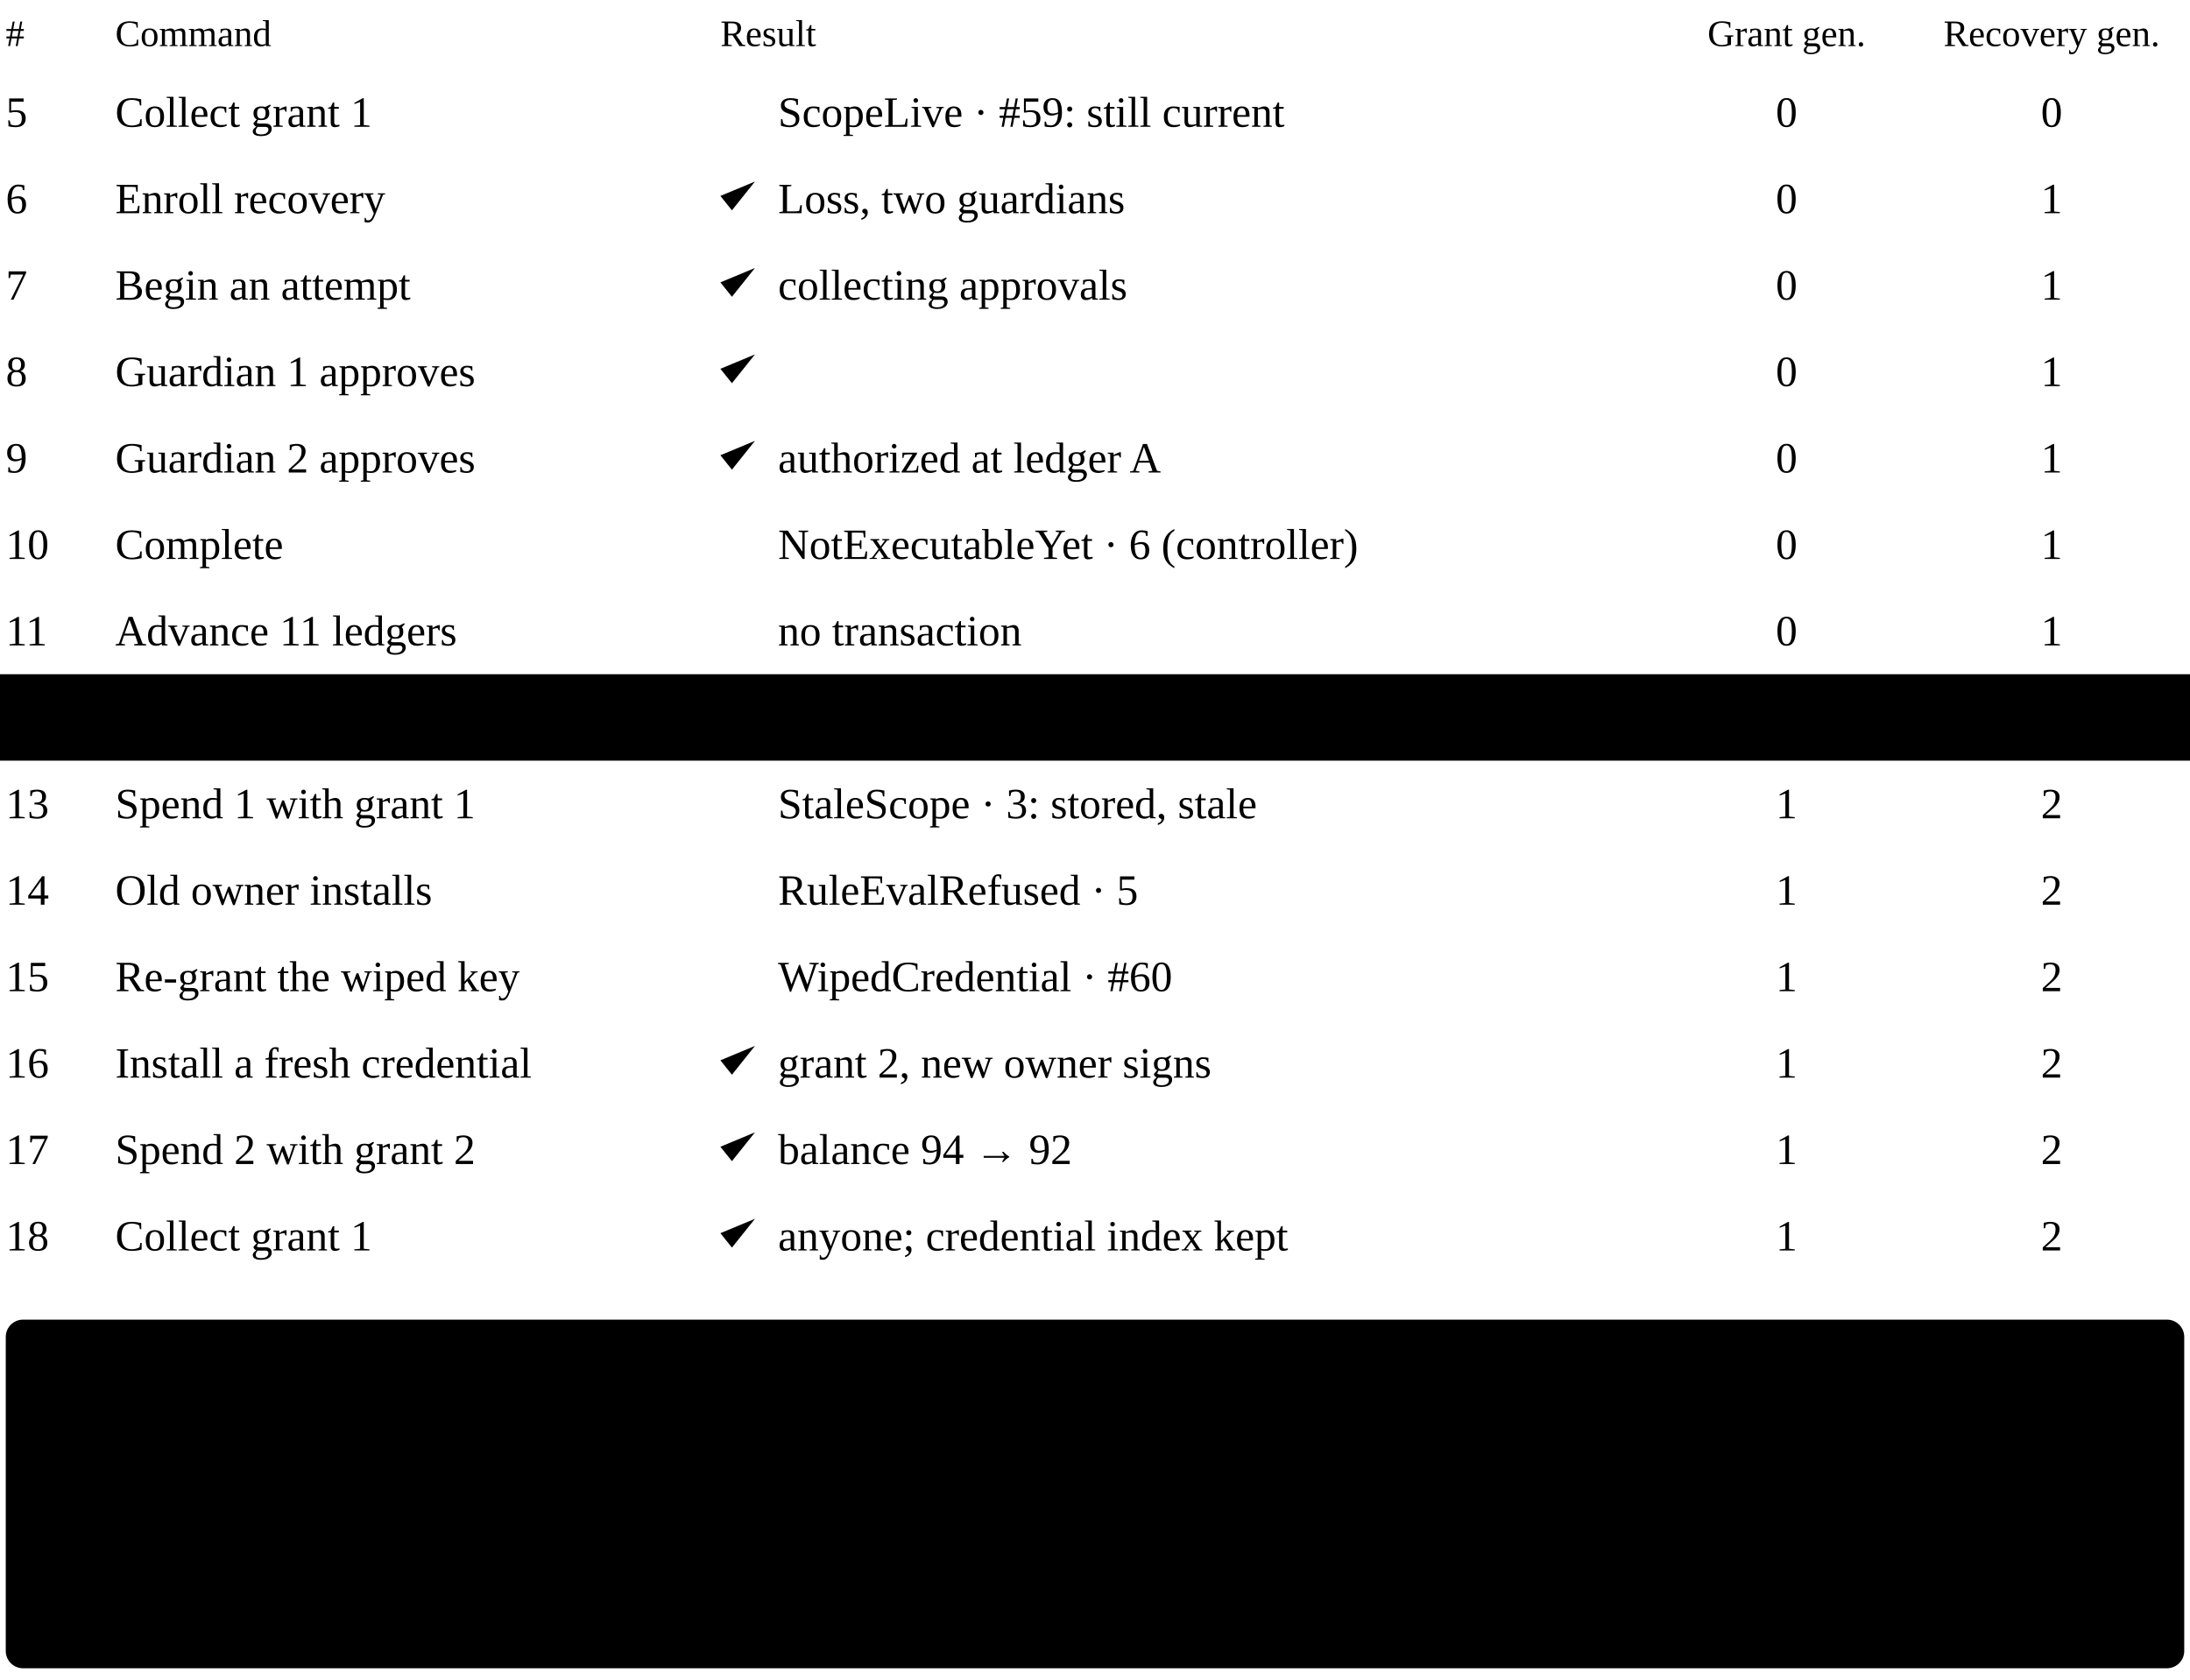
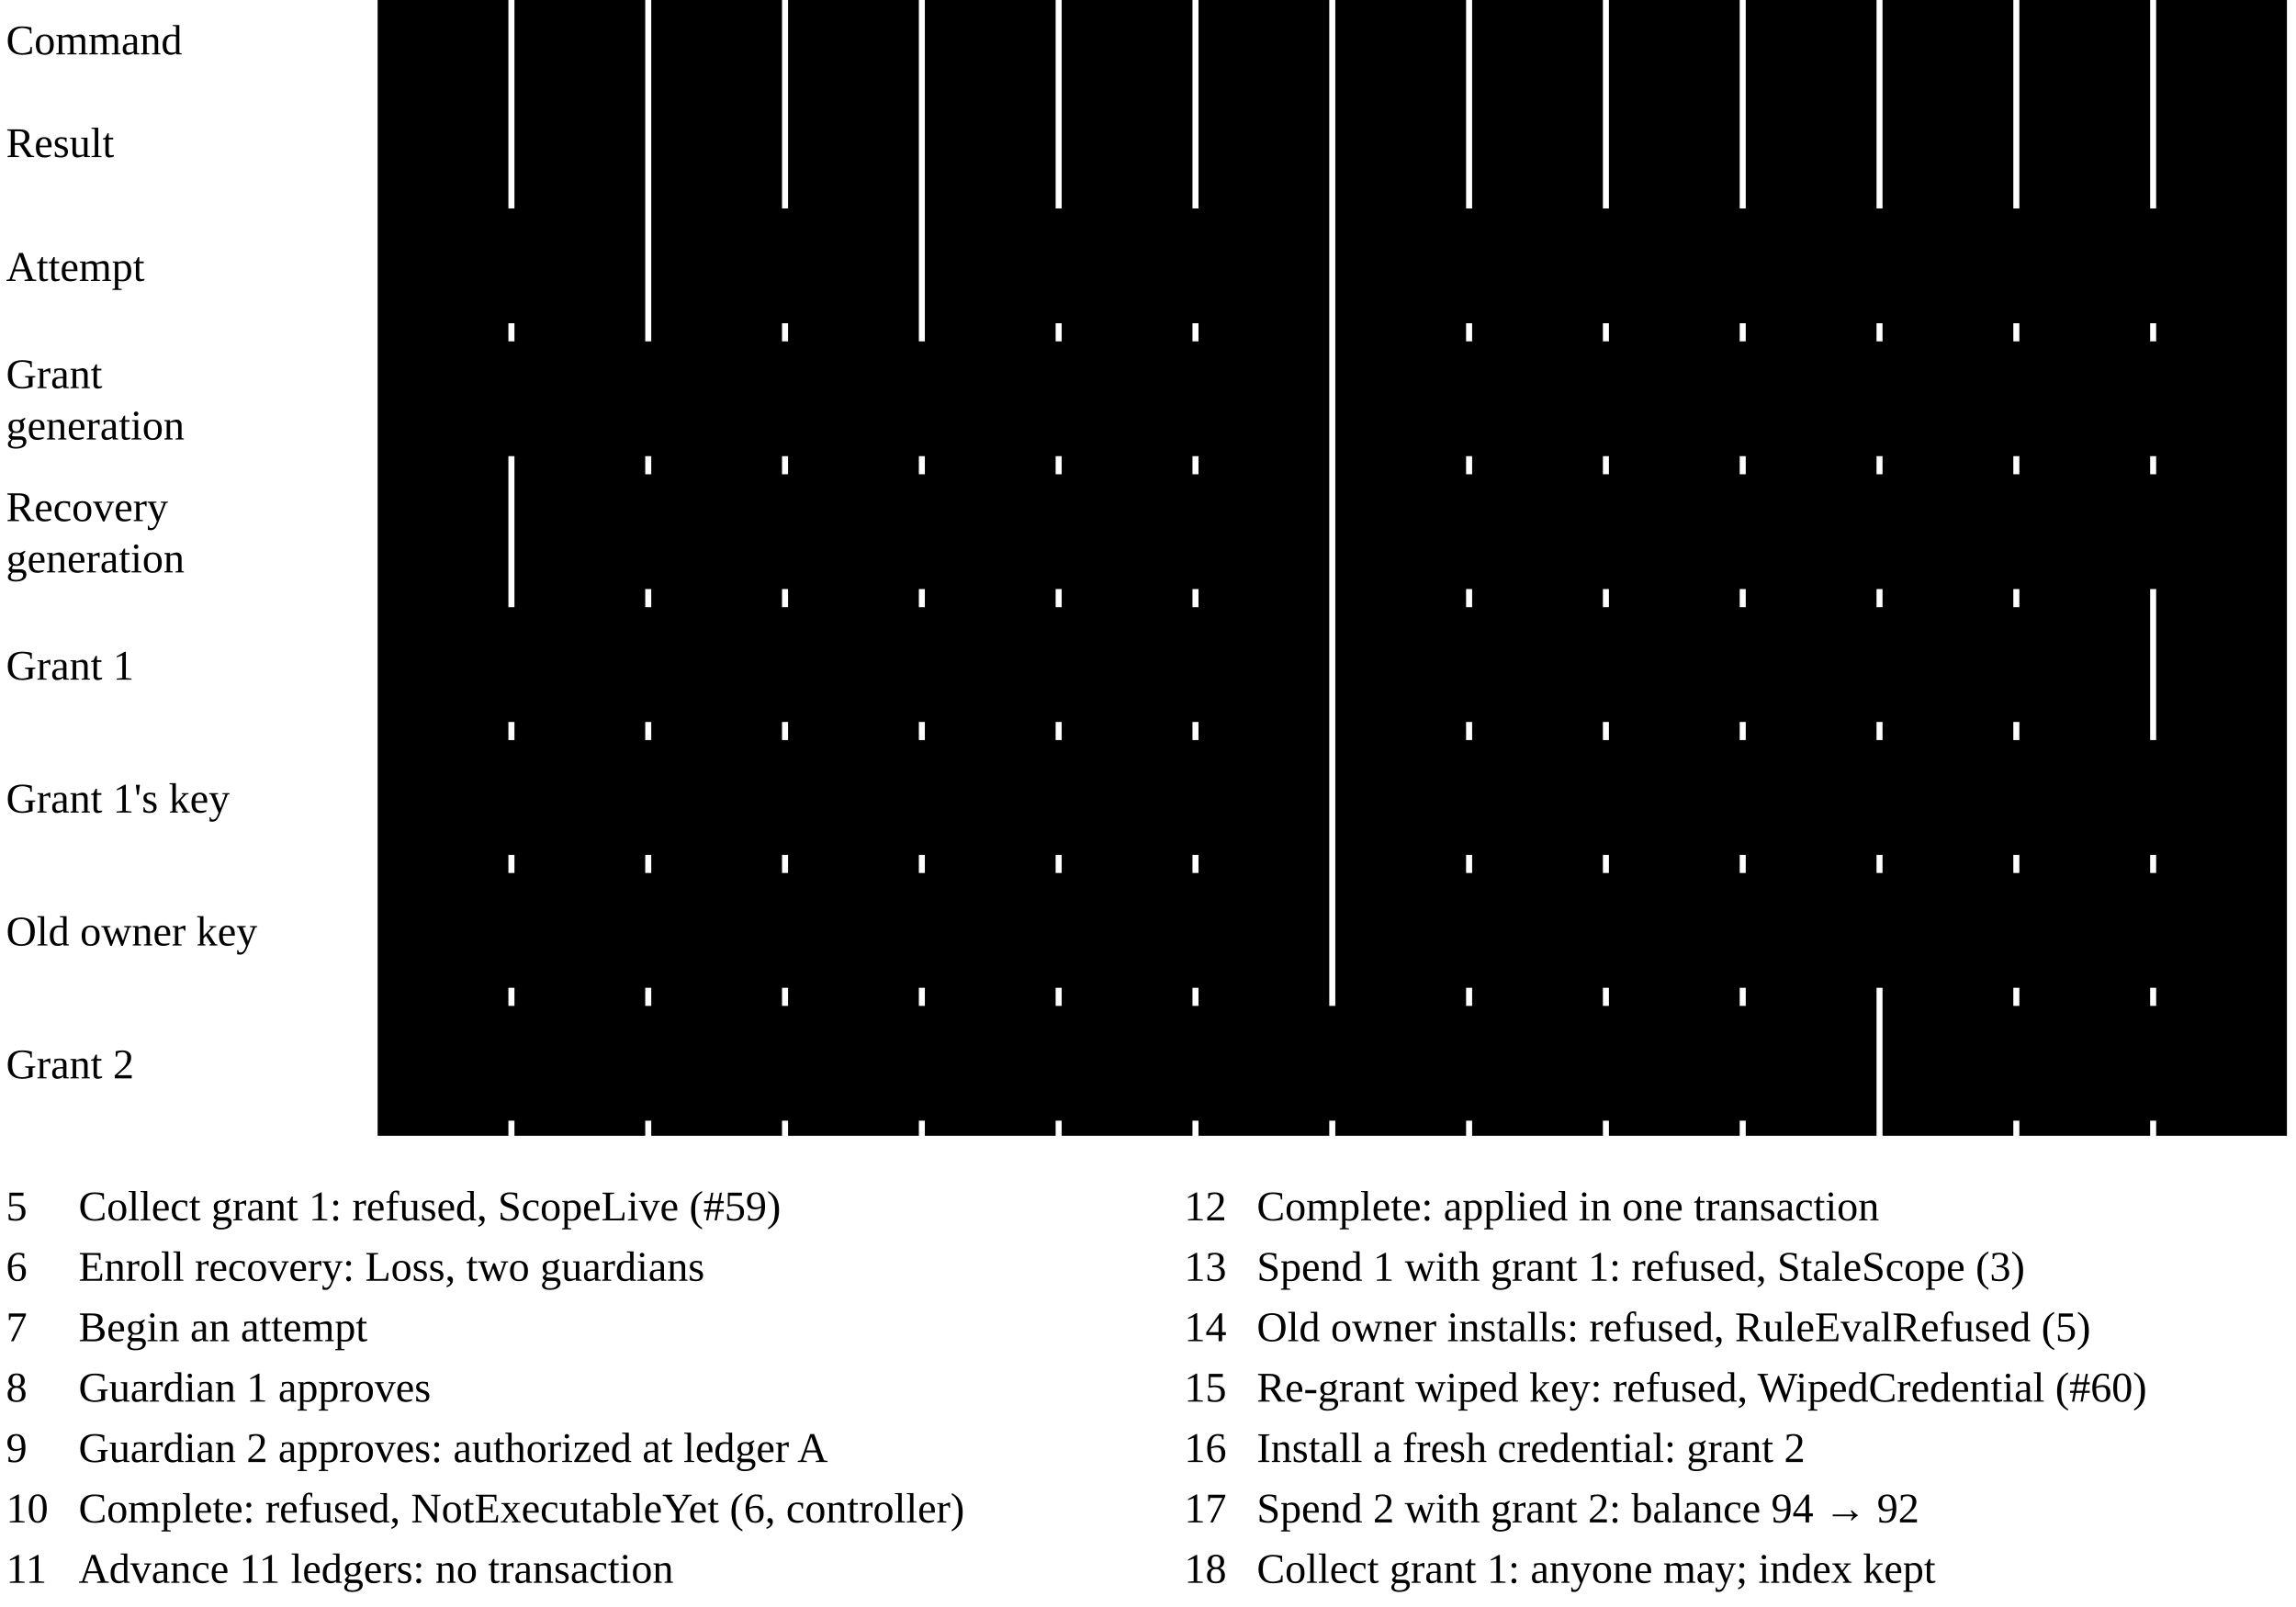
- <svg class="wide" viewBox="0 0 760 583" role="img" aria-labelledby="fig-8-title" aria-describedby="fig-8-text">
-   <text x="2" y="16" class="m tag" font-size="13">#</text>
-   <text x="40" y="16" class="m tag" font-size="13">Command</text>
-   <text x="250" y="16" class="m tag" font-size="13">Result</text>
-   <text x="620" y="16" class="m tag" font-size="13" text-anchor="middle">Grant gen.</text>
-   <text x="712" y="16" class="m tag" font-size="13" text-anchor="middle">Recovery gen.</text>
-   <line x1="0" y1="24" x2="760" y2="24" class="rule" />
-   <text x="2" y="44" class="m" font-size="15">5</text>
-   <text x="40" y="44" class="x" font-size="15">Collect grant 1</text>
-   <path d="M251 35l10 10M261 35l-10 10" class="gl-d" />
-   <text x="270" y="44" class="d" font-size="15">
-     <tspan class="mono">ScopeLive</tspan> · #59: still current</text>
-   <text x="620" y="44" class="x" font-size="15" text-anchor="middle">0</text>
-   <text x="712" y="44" class="x" font-size="15" text-anchor="middle">0</text>
-   <line x1="0" y1="54" x2="760" y2="54" class="rule" />
-   <text x="2" y="74" class="m" font-size="15">6</text>
-   <text x="40" y="74" class="x" font-size="15">Enroll recovery</text>
-   <path d="M250 68l4 5l8-10" class="gl" />
-   <text x="270" y="74" class="x" font-size="15">Loss, two guardians</text>
-   <text x="620" y="74" class="x" font-size="15" text-anchor="middle">0</text>
-   <text x="712" y="74" class="x" font-size="15" text-anchor="middle">1</text>
-   <line x1="0" y1="84" x2="760" y2="84" class="rule" />
-   <text x="2" y="104" class="m" font-size="15">7</text>
-   <text x="40" y="104" class="x" font-size="15">Begin an attempt</text>
-   <path d="M250 98l4 5l8-10" class="gl" />
-   <text x="270" y="104" class="x" font-size="15">collecting approvals</text>
-   <text x="620" y="104" class="x" font-size="15" text-anchor="middle">0</text>
-   <text x="712" y="104" class="x" font-size="15" text-anchor="middle">1</text>
-   <line x1="0" y1="114" x2="760" y2="114" class="rule" />
-   <text x="2" y="134" class="m" font-size="15">8</text>
-   <text x="40" y="134" class="x" font-size="15">Guardian 1 approves</text>
-   <path d="M250 128l4 5l8-10" class="gl" />
-   <text x="270" y="134" class="x" font-size="15" />
-   <text x="620" y="134" class="x" font-size="15" text-anchor="middle">0</text>
-   <text x="712" y="134" class="x" font-size="15" text-anchor="middle">1</text>
-   <line x1="0" y1="144" x2="760" y2="144" class="rule" />
-   <text x="2" y="164" class="m" font-size="15">9</text>
-   <text x="40" y="164" class="x" font-size="15">Guardian 2 approves</text>
-   <path d="M250 158l4 5l8-10" class="gl" />
-   <text x="270" y="164" class="x" font-size="15">authorized at ledger A</text>
-   <text x="620" y="164" class="x" font-size="15" text-anchor="middle">0</text>
-   <text x="712" y="164" class="x" font-size="15" text-anchor="middle">1</text>
-   <line x1="0" y1="174" x2="760" y2="174" class="rule" />
-   <text x="2" y="194" class="m" font-size="15">10</text>
-   <text x="40" y="194" class="x" font-size="15">Complete</text>
-   <path d="M251 185l10 10M261 185l-10 10" class="gl-d" />
-   <text x="270" y="194" class="d" font-size="15">
-     <tspan class="mono">NotExecutableYet</tspan> · 6 (controller)</text>
-   <text x="620" y="194" class="x" font-size="15" text-anchor="middle">0</text>
-   <text x="712" y="194" class="x" font-size="15" text-anchor="middle">1</text>
-   <line x1="0" y1="204" x2="760" y2="204" class="rule" />
-   <text x="2" y="224" class="m" font-size="15">11</text>
-   <text x="40" y="224" class="x" font-size="15">Advance 11 ledgers</text>
-   <text x="270" y="224" class="x" font-size="15">no transaction</text>
-   <text x="620" y="224" class="x" font-size="15" text-anchor="middle">0</text>
-   <text x="712" y="224" class="x" font-size="15" text-anchor="middle">1</text>
-   <rect x="0" y="234" width="760" height="30" rx="0" class="band" />
-   <line x1="0" y1="234" x2="760" y2="234" class="rule" />
-   <text x="2" y="254" class="m" font-size="15">12</text>
-   <text x="40" y="254" class="x" font-size="15">Complete</text>
-   <path d="M250 248l4 5l8-10" class="gl" />
-   <text x="270" y="254" class="x" font-size="15">one transaction in [A + 10, A + 110)</text>
-   <text x="620" y="254" class="a" font-size="15" text-anchor="middle">1</text>
-   <text x="712" y="254" class="x" font-size="15" text-anchor="middle">2</text>
-   <line x1="0" y1="264" x2="760" y2="264" class="rule" />
-   <text x="2" y="284" class="m" font-size="15">13</text>
-   <text x="40" y="284" class="x" font-size="15">Spend 1 with grant 1</text>
-   <path d="M251 275l10 10M261 275l-10 10" class="gl-d" />
-   <text x="270" y="284" class="d" font-size="15">
-     <tspan class="mono">StaleScope</tspan> · 3: stored, stale</text>
-   <text x="620" y="284" class="a" font-size="15" text-anchor="middle">1</text>
-   <text x="712" y="284" class="x" font-size="15" text-anchor="middle">2</text>
-   <line x1="0" y1="294" x2="760" y2="294" class="rule" />
-   <text x="2" y="314" class="m" font-size="15">14</text>
-   <text x="40" y="314" class="x" font-size="15">Old owner installs</text>
-   <path d="M251 305l10 10M261 305l-10 10" class="gl-d" />
-   <text x="270" y="314" class="d" font-size="15">
-     <tspan class="mono">RuleEvalRefused</tspan> · 5</text>
-   <text x="620" y="314" class="a" font-size="15" text-anchor="middle">1</text>
-   <text x="712" y="314" class="x" font-size="15" text-anchor="middle">2</text>
-   <line x1="0" y1="324" x2="760" y2="324" class="rule" />
-   <text x="2" y="344" class="m" font-size="15">15</text>
-   <text x="40" y="344" class="x" font-size="15">Re-grant the wiped key</text>
-   <path d="M251 335l10 10M261 335l-10 10" class="gl-d" />
-   <text x="270" y="344" class="d" font-size="15">
-     <tspan class="mono">WipedCredential</tspan> · #60</text>
-   <text x="620" y="344" class="a" font-size="15" text-anchor="middle">1</text>
-   <text x="712" y="344" class="x" font-size="15" text-anchor="middle">2</text>
-   <line x1="0" y1="354" x2="760" y2="354" class="rule" />
-   <text x="2" y="374" class="m" font-size="15">16</text>
-   <text x="40" y="374" class="x" font-size="15">Install a fresh credential</text>
-   <path d="M250 368l4 5l8-10" class="gl" />
-   <text x="270" y="374" class="x" font-size="15">grant 2, new owner signs</text>
-   <text x="620" y="374" class="a" font-size="15" text-anchor="middle">1</text>
-   <text x="712" y="374" class="x" font-size="15" text-anchor="middle">2</text>
-   <line x1="0" y1="384" x2="760" y2="384" class="rule" />
-   <text x="2" y="404" class="m" font-size="15">17</text>
-   <text x="40" y="404" class="x" font-size="15">Spend 2 with grant 2</text>
-   <path d="M250 398l4 5l8-10" class="gl" />
-   <text x="270" y="404" class="x" font-size="15">balance 94 → 92</text>
-   <text x="620" y="404" class="a" font-size="15" text-anchor="middle">1</text>
-   <text x="712" y="404" class="x" font-size="15" text-anchor="middle">2</text>
-   <line x1="0" y1="414" x2="760" y2="414" class="rule" />
-   <text x="2" y="434" class="m" font-size="15">18</text>
-   <text x="40" y="434" class="x" font-size="15">Collect grant 1</text>
-   <path d="M250 428l4 5l8-10" class="gl" />
-   <text x="270" y="434" class="x" font-size="15">anyone; credential index kept</text>
-   <text x="620" y="434" class="a" font-size="15" text-anchor="middle">1</text>
-   <text x="712" y="434" class="x" font-size="15" text-anchor="middle">2</text>
-   <line x1="0" y1="444" x2="760" y2="444" class="rule" />
-   <rect x="2" y="458" width="756" height="121" rx="6" class="bx" />
-   <text x="14" y="483" class="x" font-size="15">Command 12 in one transaction: the target document is applied, the grant generation</text>
-   <text x="14" y="503" class="x" font-size="15">goes 0 → 1, the replaced owner key is revoked, any freeze is lifted, any pending</text>
-   <text x="14" y="523" class="x" font-size="15">upgrade is dropped, and the recovery generation and the revision advance. Grant 1 stops</text>
-   <text x="14" y="543" class="x" font-size="15">authorizing here; its storage remains until command 18, and its key stays barred after</text>
-   <text x="14" y="563" class="x" font-size="15">that.</text>
+ <svg class="wide" viewBox="0 0 760 532" role="img" aria-labelledby="fig-recovery-title" aria-describedby="fig-recovery-text">
+   <g data-step="5" data-print="no" data-cursor="">
+     <rect x="125" y="0" width="43.29" height="376" rx="0" class="band" />
+   </g>
+   <g data-step="6" data-print="no" data-cursor="">
+     <rect x="170.29" y="0" width="43.29" height="376" rx="0" class="band" />
+   </g>
+   <g data-step="7" data-print="no" data-cursor="">
+     <rect x="215.57" y="0" width="43.29" height="376" rx="0" class="band" />
+   </g>
+   <g data-step="8" data-print="no" data-cursor="">
+     <rect x="260.86" y="0" width="43.29" height="376" rx="0" class="band" />
+   </g>
+   <g data-step="9" data-print="no" data-cursor="">
+     <rect x="306.14" y="0" width="43.29" height="376" rx="0" class="band" />
+   </g>
+   <g data-step="10" data-print="no" data-cursor="">
+     <rect x="351.43" y="0" width="43.29" height="376" rx="0" class="band" />
+   </g>
+   <g data-step="11" data-print="no" data-cursor="">
+     <rect x="396.71" y="0" width="43.29" height="376" rx="0" class="band" />
+   </g>
+   <g data-step="12" data-print="no" data-cursor="">
+     <rect x="442" y="0" width="43.29" height="376" rx="0" class="band" />
+   </g>
+   <g data-step="13" data-print="no" data-cursor="">
+     <rect x="487.29" y="0" width="43.29" height="376" rx="0" class="band" />
+   </g>
+   <g data-step="14" data-print="no" data-cursor="">
+     <rect x="532.57" y="0" width="43.29" height="376" rx="0" class="band" />
+   </g>
+   <g data-step="15" data-print="no" data-cursor="">
+     <rect x="577.86" y="0" width="43.29" height="376" rx="0" class="band" />
+   </g>
+   <g data-step="16" data-print="no" data-cursor="">
+     <rect x="623.14" y="0" width="43.29" height="376" rx="0" class="band" />
+   </g>
+   <g data-step="17" data-print="no" data-cursor="">
+     <rect x="668.43" y="0" width="43.29" height="376" rx="0" class="band" />
+   </g>
+   <g data-step="18" data-print="no" data-cursor="">
+     <rect x="713.71" y="0" width="43.29" height="376" rx="0" class="band" />
+   </g>
+   <text x="2" y="18" class="m tag" font-size="14">Command</text>
+   <text x="2" y="52" class="m tag" font-size="14">Result</text>
+   <text x="2" y="93" class="t" font-size="14">Attempt</text>
+   <text x="2" y="128.5" class="t" font-size="14">Grant</text>
+   <text x="2" y="145.5" class="t" font-size="14">generation</text>
+   <text x="2" y="172.5" class="t" font-size="14">Recovery</text>
+   <text x="2" y="189.5" class="t" font-size="14">generation</text>
+   <text x="2" y="225" class="t" font-size="14">Grant 1</text>
+   <text x="2" y="269" class="t" font-size="14">Grant 1's key</text>
+   <text x="2" y="313" class="t" font-size="14">Old owner key</text>
+   <text x="2" y="357" class="t" font-size="14">Grant 2</text>
+   <line x1="0" y1="62" x2="758" y2="62" class="rule" />
+   <rect x="126" y="69" width="86.57" height="38" rx="4" class="bx dash" />
+   <text x="132" y="93" class="m" font-size="14">none</text>
+   <rect x="126" y="113" width="313" height="38" rx="4" class="bx" />
+   <text x="132" y="137" class="x" font-size="14">0</text>
+   <rect x="126" y="157" width="41.29" height="38" rx="4" class="bx" />
+   <text x="132" y="181" class="x" font-size="14">0</text>
+   <rect x="126" y="201" width="313" height="38" rx="4" class="bx" />
+   <text x="132" y="225" class="x" font-size="14">authorizing</text>
+   <rect x="126" y="245" width="313" height="38" rx="4" class="bx" />
+   <text x="132" y="269" class="x" font-size="14">signs for grant 1</text>
+   <rect x="126" y="289" width="313" height="38" rx="4" class="bx" />
+   <text x="132" y="313" class="x" font-size="14">owner</text>
+   <rect x="126" y="333" width="494.14" height="38" rx="4" class="bx dash" />
+   <text x="132" y="357" class="m" font-size="14">none</text>
+   <g data-step="5">
+     <text x="146.64" y="18" class="t" font-size="15" text-anchor="middle">5</text>
+     <path d="M141.64 27l10 10M151.64 27l-10 10" class="gl-d" />
+     <text x="146.64" y="56" class="d" font-size="14" text-anchor="middle">#59</text>
+     <text x="2" y="404" class="t" font-size="14">5</text>
+     <text x="26" y="404" class="x" font-size="14">Collect grant 1: refused, ScopeLive (#59)</text>
+   </g>
+   <g data-step="6">
+     <text x="191.93" y="18" class="t" font-size="15" text-anchor="middle">6</text>
+     <path d="M185.93 32l4 5l8-10" class="gl" />
+     <rect x="171.29" y="157" width="267.71" height="38" rx="4" class="bx" />
+     <text x="177.29" y="181" class="x" font-size="14">1</text>
+     <text x="2" y="424" class="t" font-size="14">6</text>
+     <text x="26" y="424" class="x" font-size="14">Enroll recovery: Loss, two guardians</text>
+   </g>
+   <g data-step="7">
+     <text x="237.21" y="18" class="t" font-size="15" text-anchor="middle">7</text>
+     <path d="M231.21 32l4 5l8-10" class="gl" />
+     <rect x="216.57" y="69" width="86.57" height="38" rx="4" class="bx" />
+     <text x="222.57" y="84.5" class="x" font-size="14">collecting</text>
+     <text x="222.57" y="101.5" class="x" font-size="14">approvals</text>
+     <text x="2" y="444" class="t" font-size="14">7</text>
+     <text x="26" y="444" class="x" font-size="14">Begin an attempt</text>
+   </g>
+   <g data-step="8">
+     <text x="282.5" y="18" class="t" font-size="15" text-anchor="middle">8</text>
+     <path d="M276.5 32l4 5l8-10" class="gl" />
+     <text x="2" y="464" class="t" font-size="14">8</text>
+     <text x="26" y="464" class="x" font-size="14">Guardian 1 approves</text>
+   </g>
+   <g data-step="9">
+     <text x="327.79" y="18" class="t" font-size="15" text-anchor="middle">9</text>
+     <path d="M321.79 32l4 5l8-10" class="gl" />
+     <rect x="307.14" y="69" width="131.86" height="38" rx="4" class="bx" />
+     <text x="313.14" y="84.5" class="x" font-size="14">authorized at A;</text>
+     <text x="313.14" y="101.5" class="x" font-size="14">[A + 10, A + 110)</text>
+     <text x="2" y="484" class="t" font-size="14">9</text>
+     <text x="26" y="484" class="x" font-size="14">Guardian 2 approves: authorized at ledger A</text>
+   </g>
+   <g data-step="10">
+     <text x="373.07" y="18" class="t" font-size="15" text-anchor="middle">10</text>
+     <path d="M368.07 27l10 10M378.07 27l-10 10" class="gl-d" />
+     <text x="373.07" y="56" class="d" font-size="14" text-anchor="middle">6</text>
+     <text x="2" y="504" class="t" font-size="14">10</text>
+     <text x="26" y="504" class="x" font-size="14">Complete: refused, NotExecutableYet (6, controller)</text>
+   </g>
+   <g data-step="11">
+     <text x="418.36" y="18" class="t" font-size="15" text-anchor="middle">11</text>
+     <path d="M412.36 32H424.36" class="gl-a" />
+     <text x="2" y="524" class="t" font-size="14">11</text>
+     <text x="26" y="524" class="x" font-size="14">Advance 11 ledgers: no transaction</text>
+   </g>
+   <g data-step="12">
+     <text x="463.64" y="18" class="t" font-size="15" text-anchor="middle">12</text>
+     <path d="M457.64 32l4 5l8-10" class="gl" />
+     <rect x="443" y="69" width="313" height="38" rx="4" class="bx" />
+     <text x="449" y="93" class="x" font-size="14">completed</text>
+     <rect x="443" y="113" width="313" height="38" rx="4" class="bx" />
+     <text x="449" y="137" class="x" font-size="14">1</text>
+     <rect x="443" y="157" width="313" height="38" rx="4" class="bx" />
+     <text x="449" y="181" class="x" font-size="14">2</text>
+     <rect x="443" y="201" width="267.71" height="38" rx="4" class="bx" />
+     <text x="449" y="225" class="x" font-size="14">stale but stored</text>
+     <rect x="443" y="245" width="313" height="38" rx="4" class="bx" />
+     <text x="449" y="269" class="x" font-size="14">barred: re-granting it is refused (15)</text>
+     <rect x="443" y="289" width="313" height="38" rx="4" class="bx" />
+     <text x="449" y="313" class="x" font-size="14">revoked: its install is refused (14)</text>
+     <text x="392" y="404" class="t" font-size="14">12</text>
+     <text x="416" y="404" class="x" font-size="14">Complete: applied in one transaction</text>
+   </g>
+   <g data-step="13">
+     <text x="508.93" y="18" class="t" font-size="15" text-anchor="middle">13</text>
+     <path d="M503.93 27l10 10M513.93 27l-10 10" class="gl-d" />
+     <text x="508.93" y="56" class="d" font-size="14" text-anchor="middle">3</text>
+     <text x="392" y="424" class="t" font-size="14">13</text>
+     <text x="416" y="424" class="x" font-size="14">Spend 1 with grant 1: refused, StaleScope (3)</text>
+   </g>
+   <g data-step="14">
+     <text x="554.21" y="18" class="t" font-size="15" text-anchor="middle">14</text>
+     <path d="M549.21 27l10 10M559.21 27l-10 10" class="gl-d" />
+     <text x="554.21" y="56" class="d" font-size="14" text-anchor="middle">5</text>
+     <text x="392" y="444" class="t" font-size="14">14</text>
+     <text x="416" y="444" class="x" font-size="14">Old owner installs: refused, RuleEvalRefused (5)</text>
+   </g>
+   <g data-step="15">
+     <text x="599.5" y="18" class="t" font-size="15" text-anchor="middle">15</text>
+     <path d="M594.5 27l10 10M604.5 27l-10 10" class="gl-d" />
+     <text x="599.5" y="56" class="d" font-size="14" text-anchor="middle">#60</text>
+     <text x="392" y="464" class="t" font-size="14">15</text>
+     <text x="416" y="464" class="x" font-size="14">Re-grant wiped key: refused, WipedCredential (#60)</text>
+   </g>
+   <g data-step="16">
+     <text x="644.79" y="18" class="t" font-size="15" text-anchor="middle">16</text>
+     <path d="M638.79 32l4 5l8-10" class="gl" />
+     <rect x="624.14" y="333" width="131.86" height="38" rx="4" class="bx" />
+     <text x="630.14" y="348.5" class="x" font-size="14">authorizing;</text>
+     <text x="630.14" y="365.5" class="x" font-size="14">spends 2 (17)</text>
+     <text x="392" y="484" class="t" font-size="14">16</text>
+     <text x="416" y="484" class="x" font-size="14">Install a fresh credential: grant 2</text>
+   </g>
+   <g data-step="17">
+     <text x="690.07" y="18" class="t" font-size="15" text-anchor="middle">17</text>
+     <path d="M684.07 32l4 5l8-10" class="gl" />
+     <text x="392" y="504" class="t" font-size="14">17</text>
+     <text x="416" y="504" class="x" font-size="14">Spend 2 with grant 2: balance 94 → 92</text>
+   </g>
+   <g data-step="18">
+     <text x="735.36" y="18" class="t" font-size="15" text-anchor="middle">18</text>
+     <path d="M729.36 32l4 5l8-10" class="gl" />
+     <rect x="714.71" y="201" width="41.29" height="38" rx="4" class="bx dash" />
+     <text x="720.71" y="225" class="m" font-size="14">none</text>
+     <text x="392" y="524" class="t" font-size="14">18</text>
+     <text x="416" y="524" class="x" font-size="14">Collect grant 1: anyone may; index kept</text>
+   </g>
</svg>
